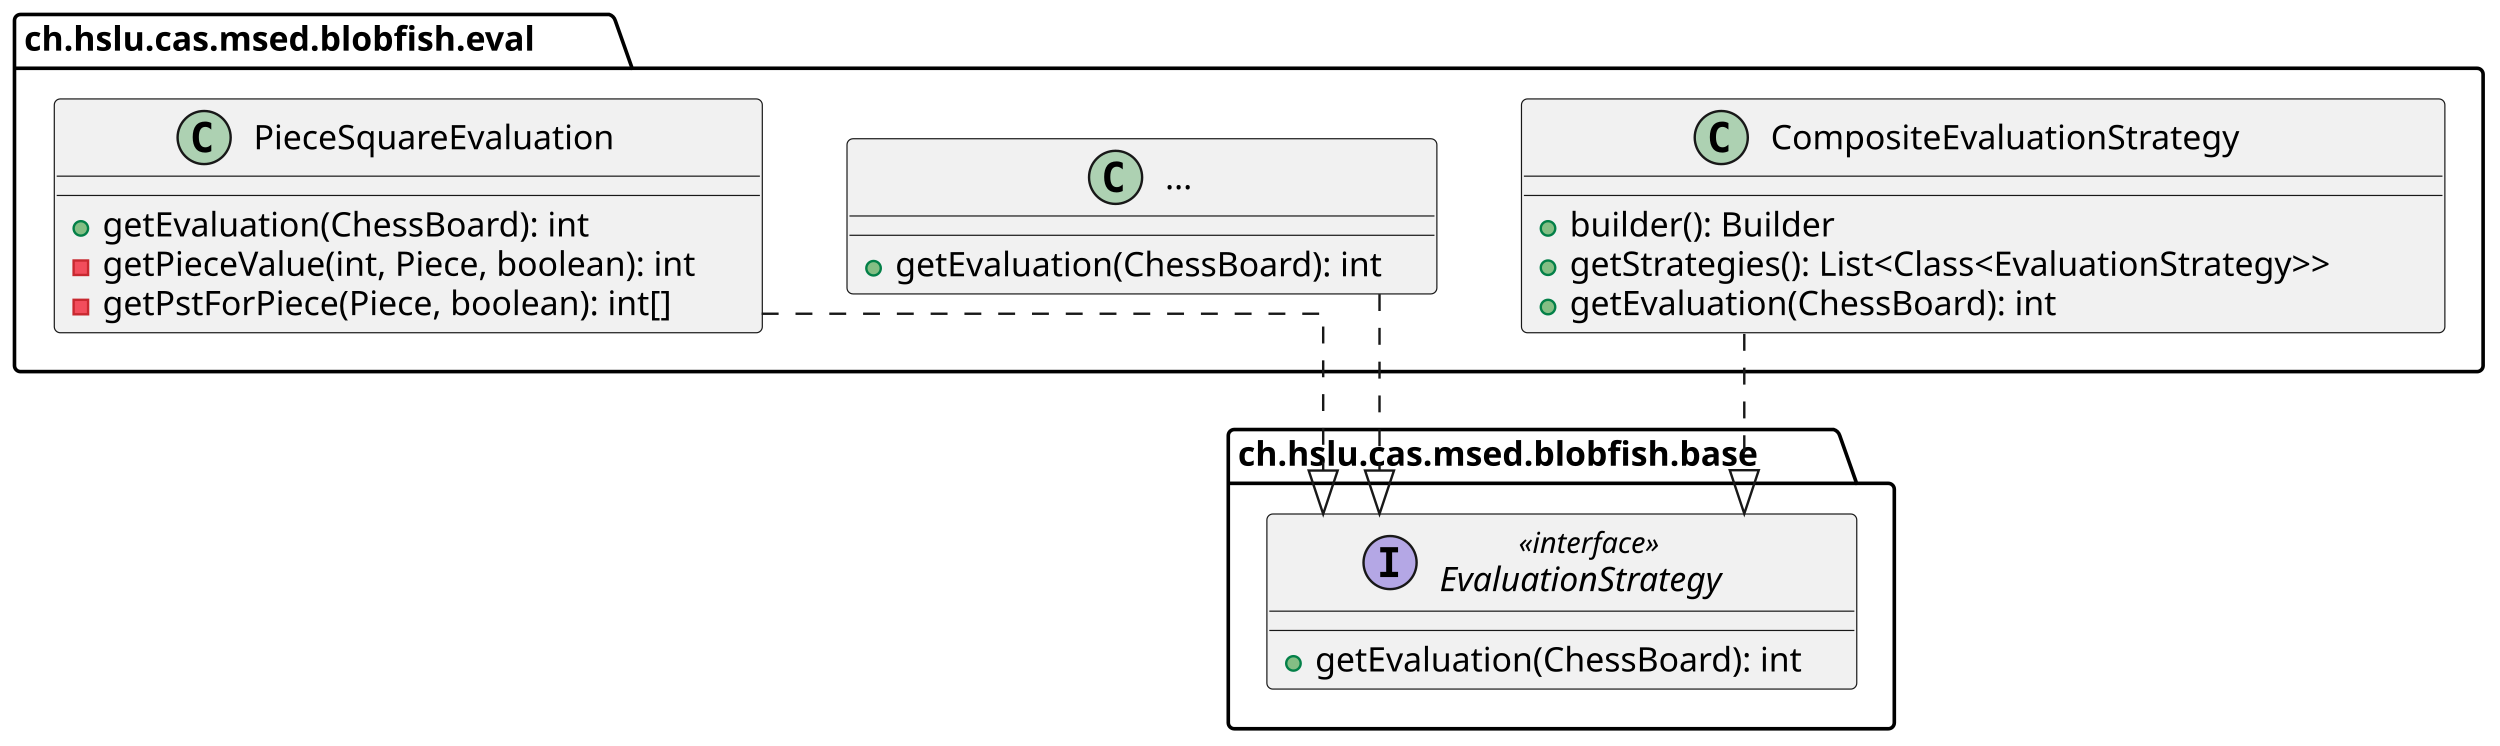
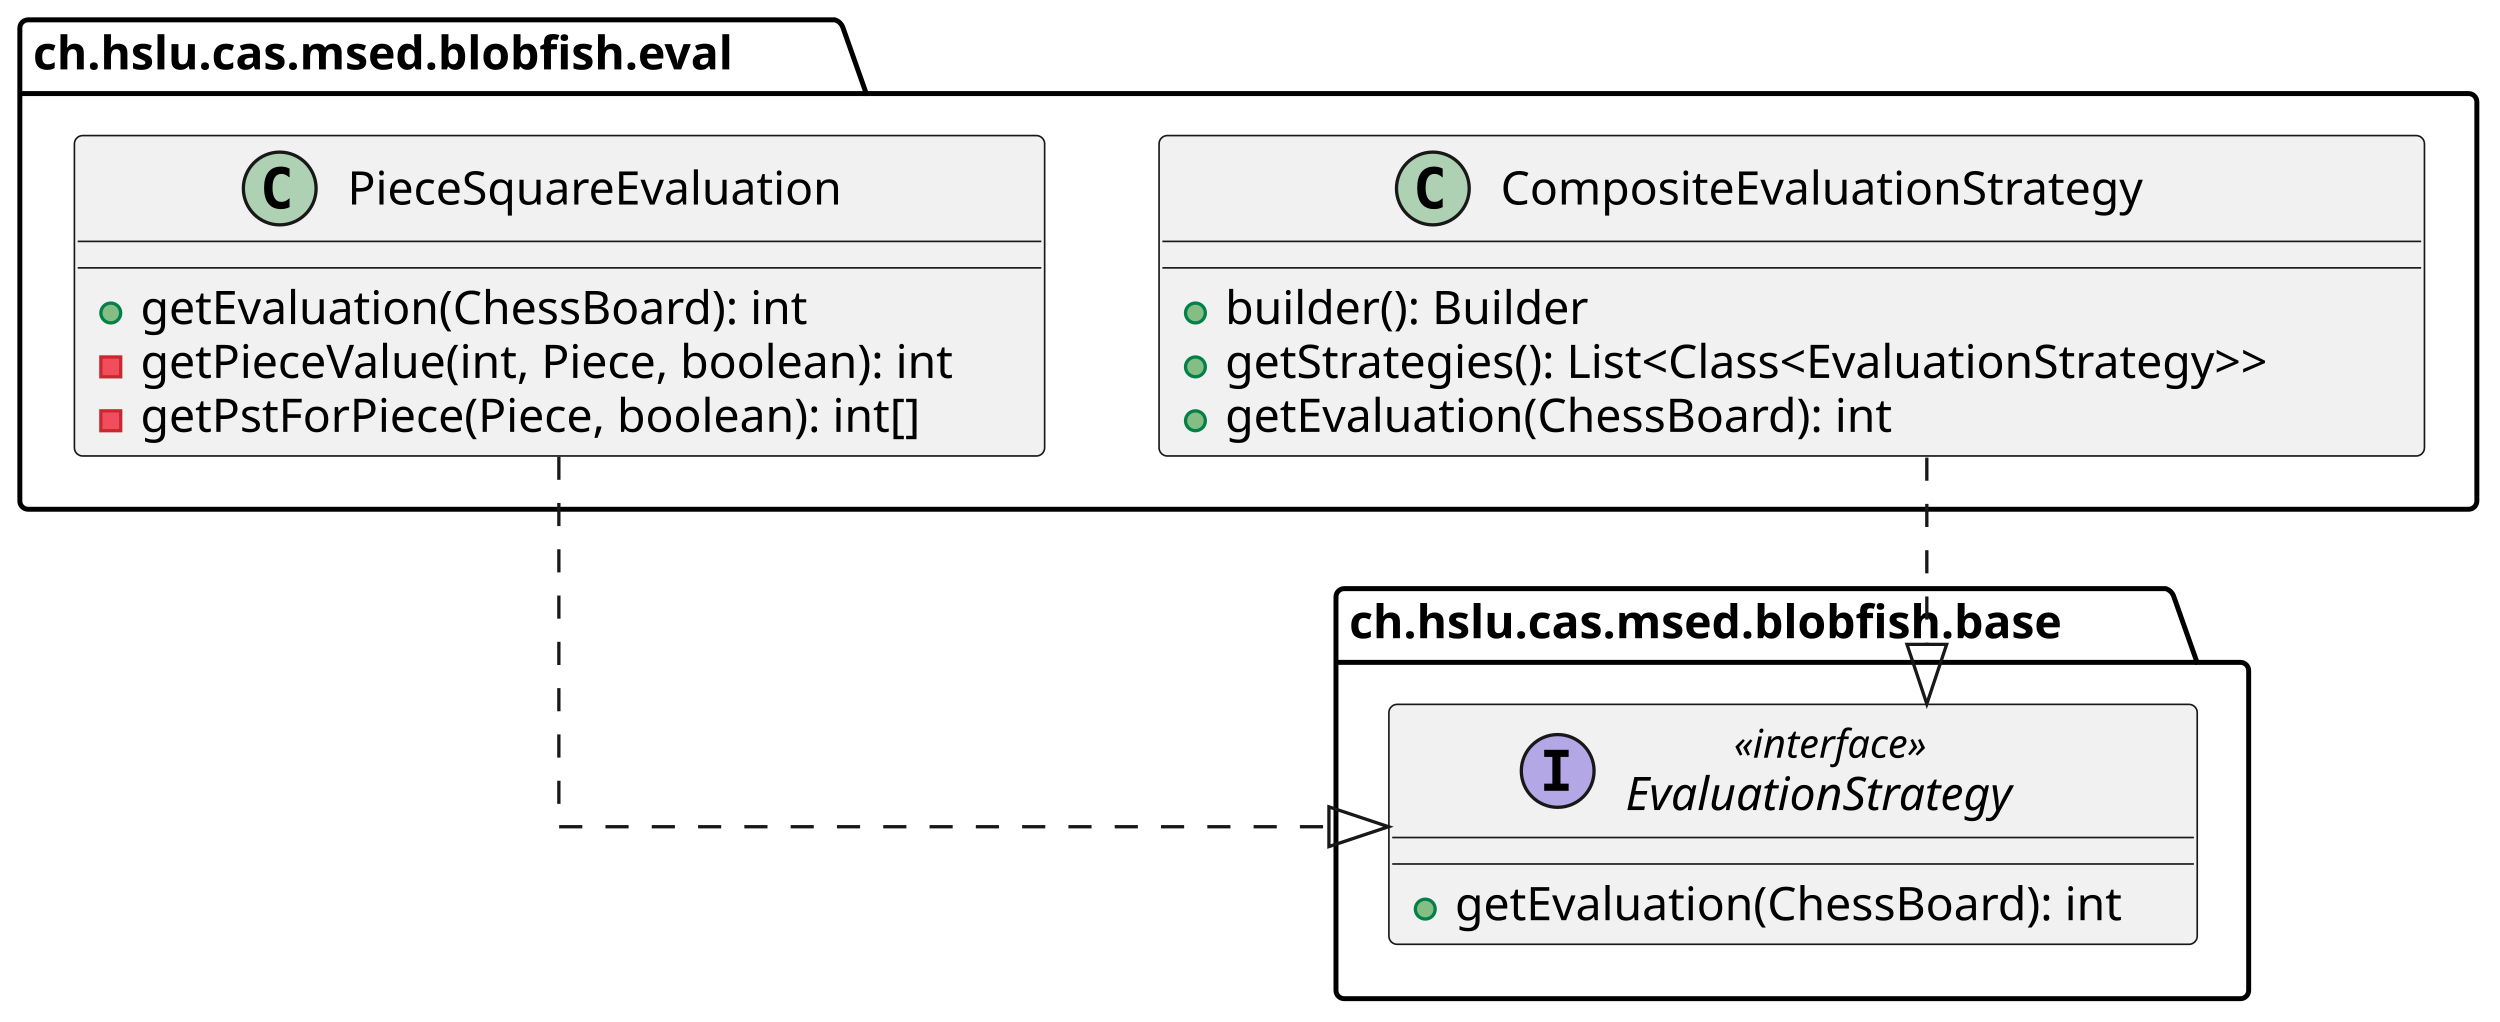
- <svg xmlns="http://www.w3.org/2000/svg" contentStyleType="text/css" data-diagram-type="CLASS" height="309px" preserveAspectRatio="none" style="width:1036px;height:309px;background:#FFFFFF;" version="1.1" viewBox="0 0 1036 309" width="1036px" zoomAndPan="magnify">
+ <svg xmlns="http://www.w3.org/2000/svg" contentStyleType="text/css" data-diagram-type="CLASS" height="309px" preserveAspectRatio="none" style="width:756px;height:309px;background:#FFFFFF;" version="1.1" viewBox="0 0 756 309" width="756px" zoomAndPan="magnify">
  <defs />
  <g>
    <g class="cluster" data-entity="ch.hslu.cas.msed.blobfish.base" data-source-line="6" data-uid="ent0002" id="cluster_ch.hslu.cas.msed.blobfish.base">
-       <path d="M511.5,178 L759.886,178 A3.75,3.75 0 0 1 762.386,180.5 L769.386,200.297 L782.5,200.297 A2.5,2.5 0 0 1 785,202.797 L785,299.5 A2.5,2.5 0 0 1 782.5,302 L511.5,302 A2.5,2.5 0 0 1 509,299.5 L509,180.5 A2.5,2.5 0 0 1 511.5,178" fill="none" style="stroke:#000000;stroke-width:1.5;" />
-       <line style="stroke:#000000;stroke-width:1.5;" x1="509" x2="769.386" y1="200.297" y2="200.297" />
-       <text fill="#000000" font-family="sans-serif" font-size="14" font-weight="bold" lengthAdjust="spacing" textLength="247.386" x="513" y="192.995">ch.hslu.cas.msed.blobfish.base</text>
+       <path d="M406.5,178 L654.886,178 A3.75,3.75 0 0 1 657.386,180.5 L664.386,200.297 L677.5,200.297 A2.5,2.5 0 0 1 680,202.797 L680,299.5 A2.5,2.5 0 0 1 677.5,302 L406.5,302 A2.5,2.5 0 0 1 404,299.5 L404,180.5 A2.5,2.5 0 0 1 406.5,178" fill="none" style="stroke:#000000;stroke-width:1.5;" />
+       <line style="stroke:#000000;stroke-width:1.5;" x1="404" x2="664.386" y1="200.297" y2="200.297" />
+       <text fill="#000000" font-family="sans-serif" font-size="14" font-weight="bold" lengthAdjust="spacing" textLength="247.386" x="408" y="192.995">ch.hslu.cas.msed.blobfish.base</text>
    </g>
    <g class="cluster" data-entity="ch.hslu.cas.msed.blobfish.eval" data-source-line="12" data-uid="ent0004" id="cluster_ch.hslu.cas.msed.blobfish.eval">
-       <path d="M8.5,6 L252.456,6 A3.75,3.75 0 0 1 254.956,8.5 L261.956,28.297 L1026.5,28.297 A2.5,2.5 0 0 1 1029,30.797 L1029,151.5 A2.5,2.5 0 0 1 1026.5,154 L8.5,154 A2.5,2.5 0 0 1 6,151.5 L6,8.5 A2.5,2.5 0 0 1 8.5,6" fill="none" style="stroke:#000000;stroke-width:1.5;" />
+       <path d="M8.5,6 L252.456,6 A3.75,3.75 0 0 1 254.956,8.5 L261.956,28.297 L746.5,28.297 A2.5,2.5 0 0 1 749,30.797 L749,151.5 A2.5,2.5 0 0 1 746.5,154 L8.5,154 A2.5,2.5 0 0 1 6,151.5 L6,8.5 A2.5,2.5 0 0 1 8.5,6" fill="none" style="stroke:#000000;stroke-width:1.5;" />
      <line style="stroke:#000000;stroke-width:1.5;" x1="6" x2="261.956" y1="28.297" y2="28.297" />
      <text fill="#000000" font-family="sans-serif" font-size="14" font-weight="bold" lengthAdjust="spacing" textLength="242.956" x="10" y="20.995">ch.hslu.cas.msed.blobfish.eval</text>
    </g>
    <g class="entity" data-entity="EvaluationStrategy" data-source-line="7" data-uid="ent0003" id="entity_EvaluationStrategy">
-       <rect fill="#F1F1F1" height="72.562" rx="2.5" ry="2.5" style="stroke:#181818;stroke-width:0.5;" width="244.442" x="525" y="213" />
-       <ellipse cx="576.044" cy="233.133" fill="#B4A7E5" rx="11" ry="11" style="stroke:#181818;stroke-width:1;" />
-       <path d="M571.966,228.898 L571.966,226.742 L579.356,226.742 L579.356,228.898 L576.888,228.898 L576.888,236.977 L579.356,236.977 L579.356,239.133 L571.966,239.133 L571.966,236.977 L574.435,236.977 L574.435,228.898 L571.966,228.898 Z " fill="#000000" />
-       <text fill="#000000" font-family="sans-serif" font-size="12" font-style="italic" lengthAdjust="spacing" textLength="68.332" x="629.305" y="229.139">«interface»</text>
-       <text fill="#000000" font-family="sans-serif" font-size="14" font-style="italic" lengthAdjust="spacing" textLength="133.855" x="596.544" y="244.964">EvaluationStrategy</text>
-       <line style="stroke:#181818;stroke-width:0.5;" x1="526" x2="768.442" y1="253.266" y2="253.266" />
-       <line style="stroke:#181818;stroke-width:0.5;" x1="526" x2="768.442" y1="261.266" y2="261.266" />
-       <ellipse cx="536" cy="274.914" fill="#84BE84" rx="3" ry="3" style="stroke:#038048;stroke-width:1;" />
-       <text fill="#000000" font-family="sans-serif" font-size="14" lengthAdjust="spacing" textLength="218.442" x="545" y="278.261">getEvaluation(ChessBoard): int</text>
+       <rect fill="#F1F1F1" height="72.562" rx="2.5" ry="2.5" style="stroke:#181818;stroke-width:0.5;" width="244.442" x="420" y="213" />
+       <ellipse cx="471.044" cy="233.133" fill="#B4A7E5" rx="11" ry="11" style="stroke:#181818;stroke-width:1;" />
+       <path d="M466.966,228.898 L466.966,226.742 L474.356,226.742 L474.356,228.898 L471.888,228.898 L471.888,236.977 L474.356,236.977 L474.356,239.133 L466.966,239.133 L466.966,236.977 L469.435,236.977 L469.435,228.898 L466.966,228.898 Z " fill="#000000" />
+       <text fill="#000000" font-family="sans-serif" font-size="12" font-style="italic" lengthAdjust="spacing" textLength="68.332" x="524.305" y="229.139">«interface»</text>
+       <text fill="#000000" font-family="sans-serif" font-size="14" font-style="italic" lengthAdjust="spacing" textLength="133.855" x="491.544" y="244.964">EvaluationStrategy</text>
+       <line style="stroke:#181818;stroke-width:0.5;" x1="421" x2="663.442" y1="253.266" y2="253.266" />
+       <line style="stroke:#181818;stroke-width:0.5;" x1="421" x2="663.442" y1="261.266" y2="261.266" />
+       <ellipse cx="431" cy="274.914" fill="#84BE84" rx="3" ry="3" style="stroke:#038048;stroke-width:1;" />
+       <text fill="#000000" font-family="sans-serif" font-size="14" lengthAdjust="spacing" textLength="218.442" x="440" y="278.261">getEvaluation(ChessBoard): int</text>
    </g>
    <g class="entity" data-entity="CompositeEvaluationStrategy" data-source-line="13" data-uid="ent0005" id="entity_CompositeEvaluationStrategy">
-       <rect fill="#F1F1F1" height="96.891" rx="2.5" ry="2.5" style="stroke:#181818;stroke-width:0.5;" width="382.658" x="630.5" y="41" />
-       <ellipse cx="713.293" cy="57" fill="#ADD1B2" rx="11" ry="11" style="stroke:#181818;stroke-width:1;" />
-       <path d="M716.262,62.641 Q715.684,62.938 715.043,63.078 Q714.403,63.234 713.7,63.234 Q711.2,63.234 709.872,61.594 Q708.559,59.938 708.559,56.812 Q708.559,53.688 709.872,52.031 Q711.2,50.375 713.7,50.375 Q714.403,50.375 715.043,50.531 Q715.7,50.688 716.262,50.984 L716.262,53.703 Q715.637,53.125 715.043,52.859 Q714.45,52.578 713.825,52.578 Q712.481,52.578 711.793,53.656 Q711.106,54.719 711.106,56.812 Q711.106,58.906 711.793,59.984 Q712.481,61.047 713.825,61.047 Q714.45,61.047 715.043,60.781 Q715.637,60.5 716.262,59.922 L716.262,62.641 Z " fill="#000000" />
-       <text fill="#000000" font-family="sans-serif" font-size="14" lengthAdjust="spacing" textLength="208.571" x="733.793" y="61.847">CompositeEvaluationStrategy</text>
-       <line style="stroke:#181818;stroke-width:0.5;" x1="631.5" x2="1012.158" y1="73" y2="73" />
-       <line style="stroke:#181818;stroke-width:0.5;" x1="631.5" x2="1012.158" y1="81" y2="81" />
-       <ellipse cx="641.5" cy="94.648" fill="#84BE84" rx="3" ry="3" style="stroke:#038048;stroke-width:1;" />
-       <text fill="#000000" font-family="sans-serif" font-size="14" lengthAdjust="spacing" textLength="118.398" x="650.5" y="97.995">builder(): Builder</text>
-       <ellipse cx="641.5" cy="110.945" fill="#84BE84" rx="3" ry="3" style="stroke:#038048;stroke-width:1;" />
-       <text fill="#000000" font-family="sans-serif" font-size="14" lengthAdjust="spacing" textLength="356.658" x="650.5" y="114.292">getStrategies(): List&lt;Class&lt;EvaluationStrategy&gt;&gt;</text>
-       <ellipse cx="641.5" cy="127.242" fill="#84BE84" rx="3" ry="3" style="stroke:#038048;stroke-width:1;" />
-       <text fill="#000000" font-family="sans-serif" font-size="14" lengthAdjust="spacing" textLength="218.442" x="650.5" y="130.589">getEvaluation(ChessBoard): int</text>
+       <rect fill="#F1F1F1" height="96.891" rx="2.5" ry="2.5" style="stroke:#181818;stroke-width:0.5;" width="382.658" x="350.5" y="41" />
+       <ellipse cx="433.293" cy="57" fill="#ADD1B2" rx="11" ry="11" style="stroke:#181818;stroke-width:1;" />
+       <path d="M436.262,62.641 Q435.684,62.938 435.043,63.078 Q434.403,63.234 433.7,63.234 Q431.2,63.234 429.872,61.594 Q428.559,59.938 428.559,56.812 Q428.559,53.688 429.872,52.031 Q431.2,50.375 433.7,50.375 Q434.403,50.375 435.043,50.531 Q435.7,50.688 436.262,50.984 L436.262,53.703 Q435.637,53.125 435.043,52.859 Q434.45,52.578 433.825,52.578 Q432.481,52.578 431.793,53.656 Q431.106,54.719 431.106,56.812 Q431.106,58.906 431.793,59.984 Q432.481,61.047 433.825,61.047 Q434.45,61.047 435.043,60.781 Q435.637,60.5 436.262,59.922 L436.262,62.641 Z " fill="#000000" />
+       <text fill="#000000" font-family="sans-serif" font-size="14" lengthAdjust="spacing" textLength="208.571" x="453.793" y="61.847">CompositeEvaluationStrategy</text>
+       <line style="stroke:#181818;stroke-width:0.5;" x1="351.5" x2="732.158" y1="73" y2="73" />
+       <line style="stroke:#181818;stroke-width:0.5;" x1="351.5" x2="732.158" y1="81" y2="81" />
+       <ellipse cx="361.5" cy="94.648" fill="#84BE84" rx="3" ry="3" style="stroke:#038048;stroke-width:1;" />
+       <text fill="#000000" font-family="sans-serif" font-size="14" lengthAdjust="spacing" textLength="118.398" x="370.5" y="97.995">builder(): Builder</text>
+       <ellipse cx="361.5" cy="110.945" fill="#84BE84" rx="3" ry="3" style="stroke:#038048;stroke-width:1;" />
+       <text fill="#000000" font-family="sans-serif" font-size="14" lengthAdjust="spacing" textLength="356.658" x="370.5" y="114.292">getStrategies(): List&lt;Class&lt;EvaluationStrategy&gt;&gt;</text>
+       <ellipse cx="361.5" cy="127.242" fill="#84BE84" rx="3" ry="3" style="stroke:#038048;stroke-width:1;" />
+       <text fill="#000000" font-family="sans-serif" font-size="14" lengthAdjust="spacing" textLength="218.442" x="370.5" y="130.589">getEvaluation(ChessBoard): int</text>
    </g>
-     <g class="entity" data-entity="someClass" data-source-line="18" data-uid="ent0006" id="entity_someClass">
-       <rect fill="#F1F1F1" height="64.297" rx="2.5" ry="2.5" style="stroke:#181818;stroke-width:0.5;" width="244.442" x="351" y="57.5" />
-       <ellipse cx="462.296" cy="73.5" fill="#ADD1B2" rx="11" ry="11" style="stroke:#181818;stroke-width:1;" />
-       <path d="M465.265,79.141 Q464.687,79.438 464.046,79.578 Q463.405,79.734 462.702,79.734 Q460.202,79.734 458.874,78.094 Q457.562,76.438 457.562,73.312 Q457.562,70.188 458.874,68.531 Q460.202,66.875 462.702,66.875 Q463.405,66.875 464.046,67.031 Q464.702,67.188 465.265,67.484 L465.265,70.203 Q464.64,69.625 464.046,69.359 Q463.452,69.078 462.827,69.078 Q461.483,69.078 460.796,70.156 Q460.108,71.219 460.108,73.312 Q460.108,75.406 460.796,76.484 Q461.483,77.547 462.827,77.547 Q463.452,77.547 464.046,77.281 Q464.64,77 465.265,76.422 L465.265,79.141 Z " fill="#000000" />
-       <text fill="#000000" font-family="sans-serif" font-size="14" lengthAdjust="spacing" textLength="13.351" x="482.796" y="78.347">...</text>
-       <line style="stroke:#181818;stroke-width:0.5;" x1="352" x2="594.442" y1="89.5" y2="89.5" />
-       <line style="stroke:#181818;stroke-width:0.5;" x1="352" x2="594.442" y1="97.5" y2="97.5" />
-       <ellipse cx="362" cy="111.148" fill="#84BE84" rx="3" ry="3" style="stroke:#038048;stroke-width:1;" />
-       <text fill="#000000" font-family="sans-serif" font-size="14" lengthAdjust="spacing" textLength="218.442" x="371" y="114.495">getEvaluation(ChessBoard): int</text>
-     </g>
-     <g class="entity" data-entity="PieceSquareEvaluation" data-source-line="21" data-uid="ent0007" id="entity_PieceSquareEvaluation">
+     <g class="entity" data-entity="PieceSquareEvaluation" data-source-line="18" data-uid="ent0006" id="entity_PieceSquareEvaluation">
      <rect fill="#F1F1F1" height="96.891" rx="2.5" ry="2.5" style="stroke:#181818;stroke-width:0.5;" width="293.401" x="22.5" y="41" />
      <ellipse cx="84.591" cy="57" fill="#ADD1B2" rx="11" ry="11" style="stroke:#181818;stroke-width:1;" />
      <path d="M87.56,62.641 Q86.981,62.938 86.341,63.078 Q85.7,63.234 84.997,63.234 Q82.497,63.234 81.169,61.594 Q79.856,59.938 79.856,56.812 Q79.856,53.688 81.169,52.031 Q82.497,50.375 84.997,50.375 Q85.7,50.375 86.341,50.531 Q86.997,50.688 87.56,50.984 L87.56,53.703 Q86.935,53.125 86.341,52.859 Q85.747,52.578 85.122,52.578 Q83.778,52.578 83.091,53.656 Q82.403,54.719 82.403,56.812 Q82.403,58.906 83.091,59.984 Q83.778,61.047 85.122,61.047 Q85.747,61.047 86.341,60.781 Q86.935,60.5 87.56,59.922 L87.56,62.641 Z " fill="#000000" />
      <text fill="#000000" font-family="sans-serif" font-size="14" lengthAdjust="spacing" textLength="160.72" x="105.091" y="61.847">PieceSquareEvaluation</text>
      <line style="stroke:#181818;stroke-width:0.5;" x1="23.5" x2="314.901" y1="73" y2="73" />
      <line style="stroke:#181818;stroke-width:0.5;" x1="23.5" x2="314.901" y1="81" y2="81" />
      <ellipse cx="33.5" cy="94.648" fill="#84BE84" rx="3" ry="3" style="stroke:#038048;stroke-width:1;" />
      <text fill="#000000" font-family="sans-serif" font-size="14" lengthAdjust="spacing" textLength="218.442" x="42.5" y="97.995">getEvaluation(ChessBoard): int</text>
      <rect fill="#F24D5C" height="6" style="stroke:#C82930;stroke-width:1;" width="6" x="30.5" y="107.945" />
      <text fill="#000000" font-family="sans-serif" font-size="14" lengthAdjust="spacing" textLength="267.401" x="42.5" y="114.292">getPieceValue(int, Piece, boolean): int</text>
      <rect fill="#F24D5C" height="6" style="stroke:#C82930;stroke-width:1;" width="6" x="30.5" y="124.242" />
      <text fill="#000000" font-family="sans-serif" font-size="14" lengthAdjust="spacing" textLength="255.24" x="42.5" y="130.589">getPstForPiece(Piece, boolean): int[]</text>
    </g>
-     <g class="link" data-entity-1="CompositeEvaluationStrategy" data-entity-2="EvaluationStrategy" data-source-line="30" data-uid="lnk9" id="link_CompositeEvaluationStrategy_EvaluationStrategy">
-       <path codeLine="30" d="M722.83,138.37 C722.83,162.36 722.83,172.77 722.83,194.86" fill="none" id="CompositeEvaluationStrategy-to-EvaluationStrategy" style="stroke:#181818;stroke-width:1;stroke-dasharray:7,7;" />
-       <polygon fill="none" points="722.83,212.86,728.83,194.86,716.83,194.86,722.83,212.86" style="stroke:#181818;stroke-width:1;" />
+     <g class="link" data-entity-1="CompositeEvaluationStrategy" data-entity-2="EvaluationStrategy" data-source-line="27" data-uid="lnk8" id="link_CompositeEvaluationStrategy_EvaluationStrategy">
+       <path codeLine="27" d="M582.67,138.37 C582.67,162.36 582.67,172.77 582.67,194.86" fill="none" id="CompositeEvaluationStrategy-to-EvaluationStrategy" style="stroke:#181818;stroke-width:1;stroke-dasharray:7,7;" />
+       <polygon fill="none" points="582.67,212.86,588.67,194.86,576.67,194.86,582.67,212.86" style="stroke:#181818;stroke-width:1;" />
    </g>
-     <g class="link" data-entity-1="someClass" data-entity-2="EvaluationStrategy" data-source-line="31" data-uid="lnk10" id="link_someClass_EvaluationStrategy">
-       <path codeLine="31" d="M571.67,121.88 C571.67,148.27 571.67,167.53 571.67,194.98" fill="none" id="someClass-to-EvaluationStrategy" style="stroke:#181818;stroke-width:1;stroke-dasharray:7,7;" />
-       <polygon fill="none" points="571.67,212.98,577.67,194.98,565.67,194.98,571.67,212.98" style="stroke:#181818;stroke-width:1;" />
-     </g>
-     <g class="link" data-entity-1="PieceSquareEvaluation" data-entity-2="EvaluationStrategy" data-source-line="32" data-uid="lnk11" id="link_PieceSquareEvaluation_EvaluationStrategy">
-       <path codeLine="32" d="M315.66,130 C422.4,130 548.33,130 548.33,130 C548.33,130 548.33,159.85 548.33,195" fill="none" id="PieceSquareEvaluation-to-EvaluationStrategy" style="stroke:#181818;stroke-width:1;stroke-dasharray:7,7;" />
-       <polygon fill="none" points="548.33,213,554.33,195,542.33,195,548.33,213" style="stroke:#181818;stroke-width:1;" />
+     <g class="link" data-entity-1="PieceSquareEvaluation" data-entity-2="EvaluationStrategy" data-source-line="28" data-uid="lnk9" id="link_PieceSquareEvaluation_EvaluationStrategy">
+       <path codeLine="28" d="M169,138.09 C169,185.33 169,250 169,250 C169,250 293.08,250 401.87,250" fill="none" id="PieceSquareEvaluation-to-EvaluationStrategy" style="stroke:#181818;stroke-width:1;stroke-dasharray:7,7;" />
+       <polygon fill="none" points="419.87,250,401.87,244,401.87,256,419.87,250" style="stroke:#181818;stroke-width:1;" />
    </g>
  </g>
</svg>
